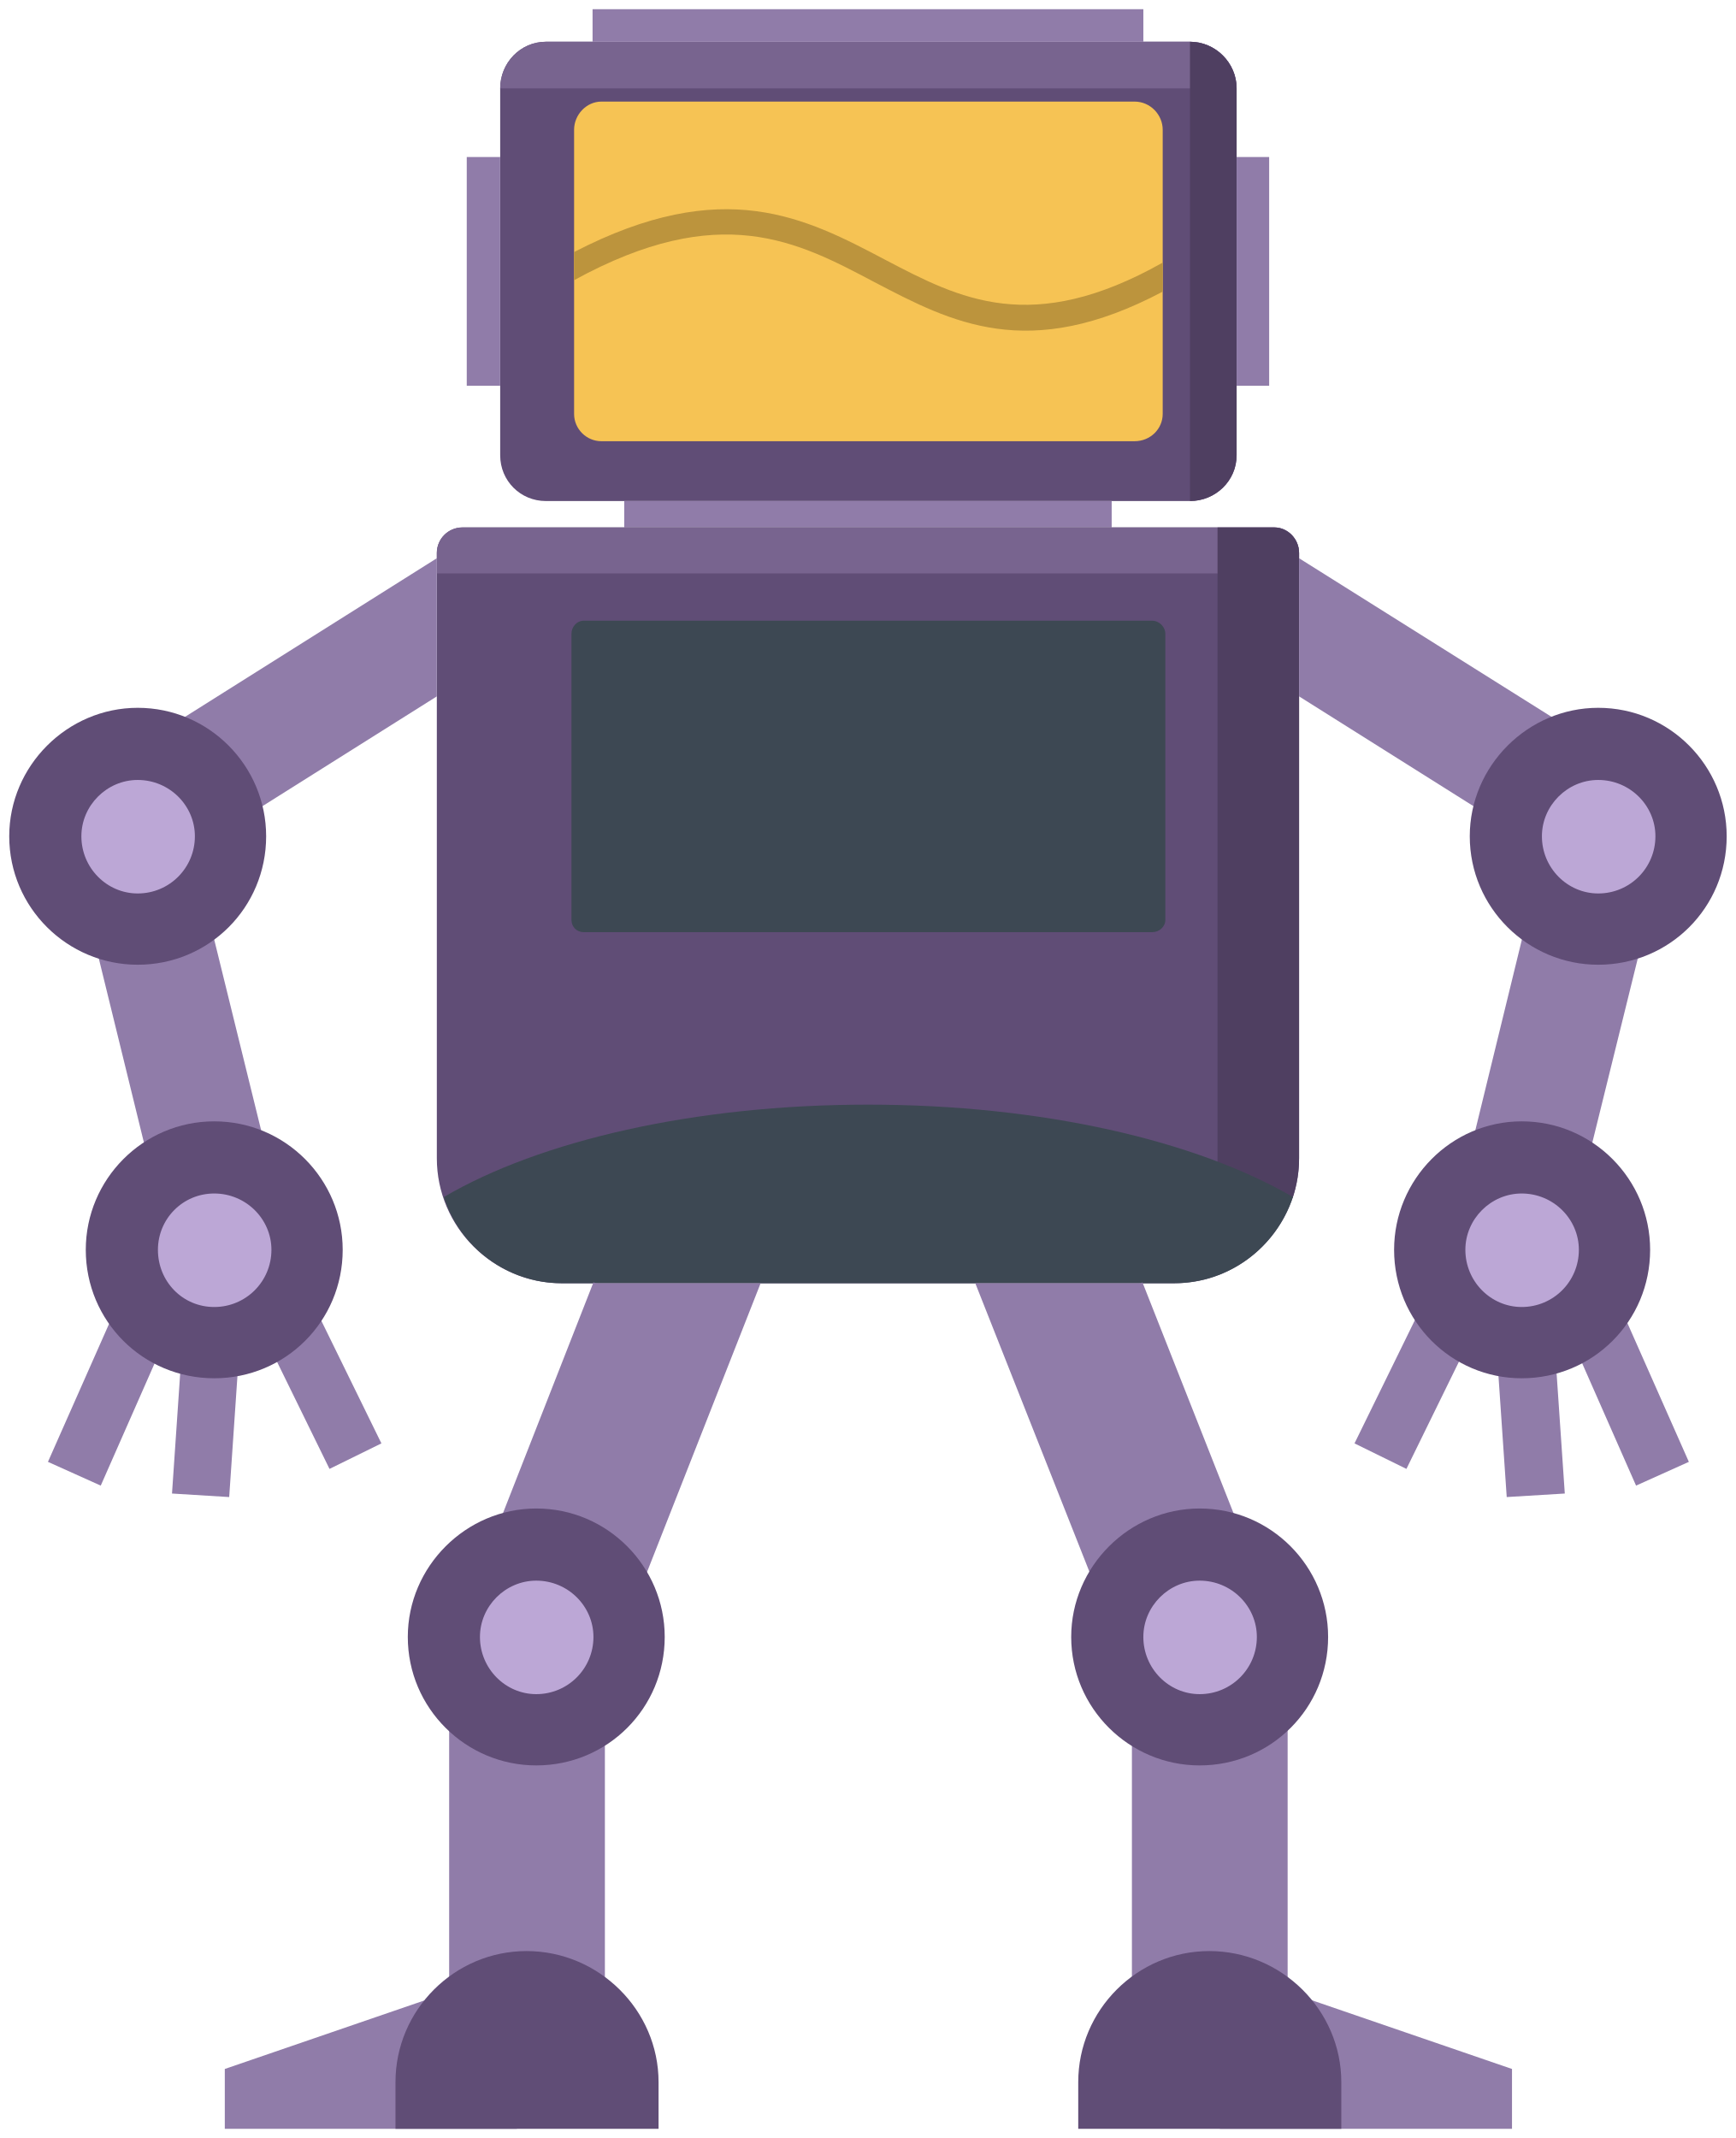
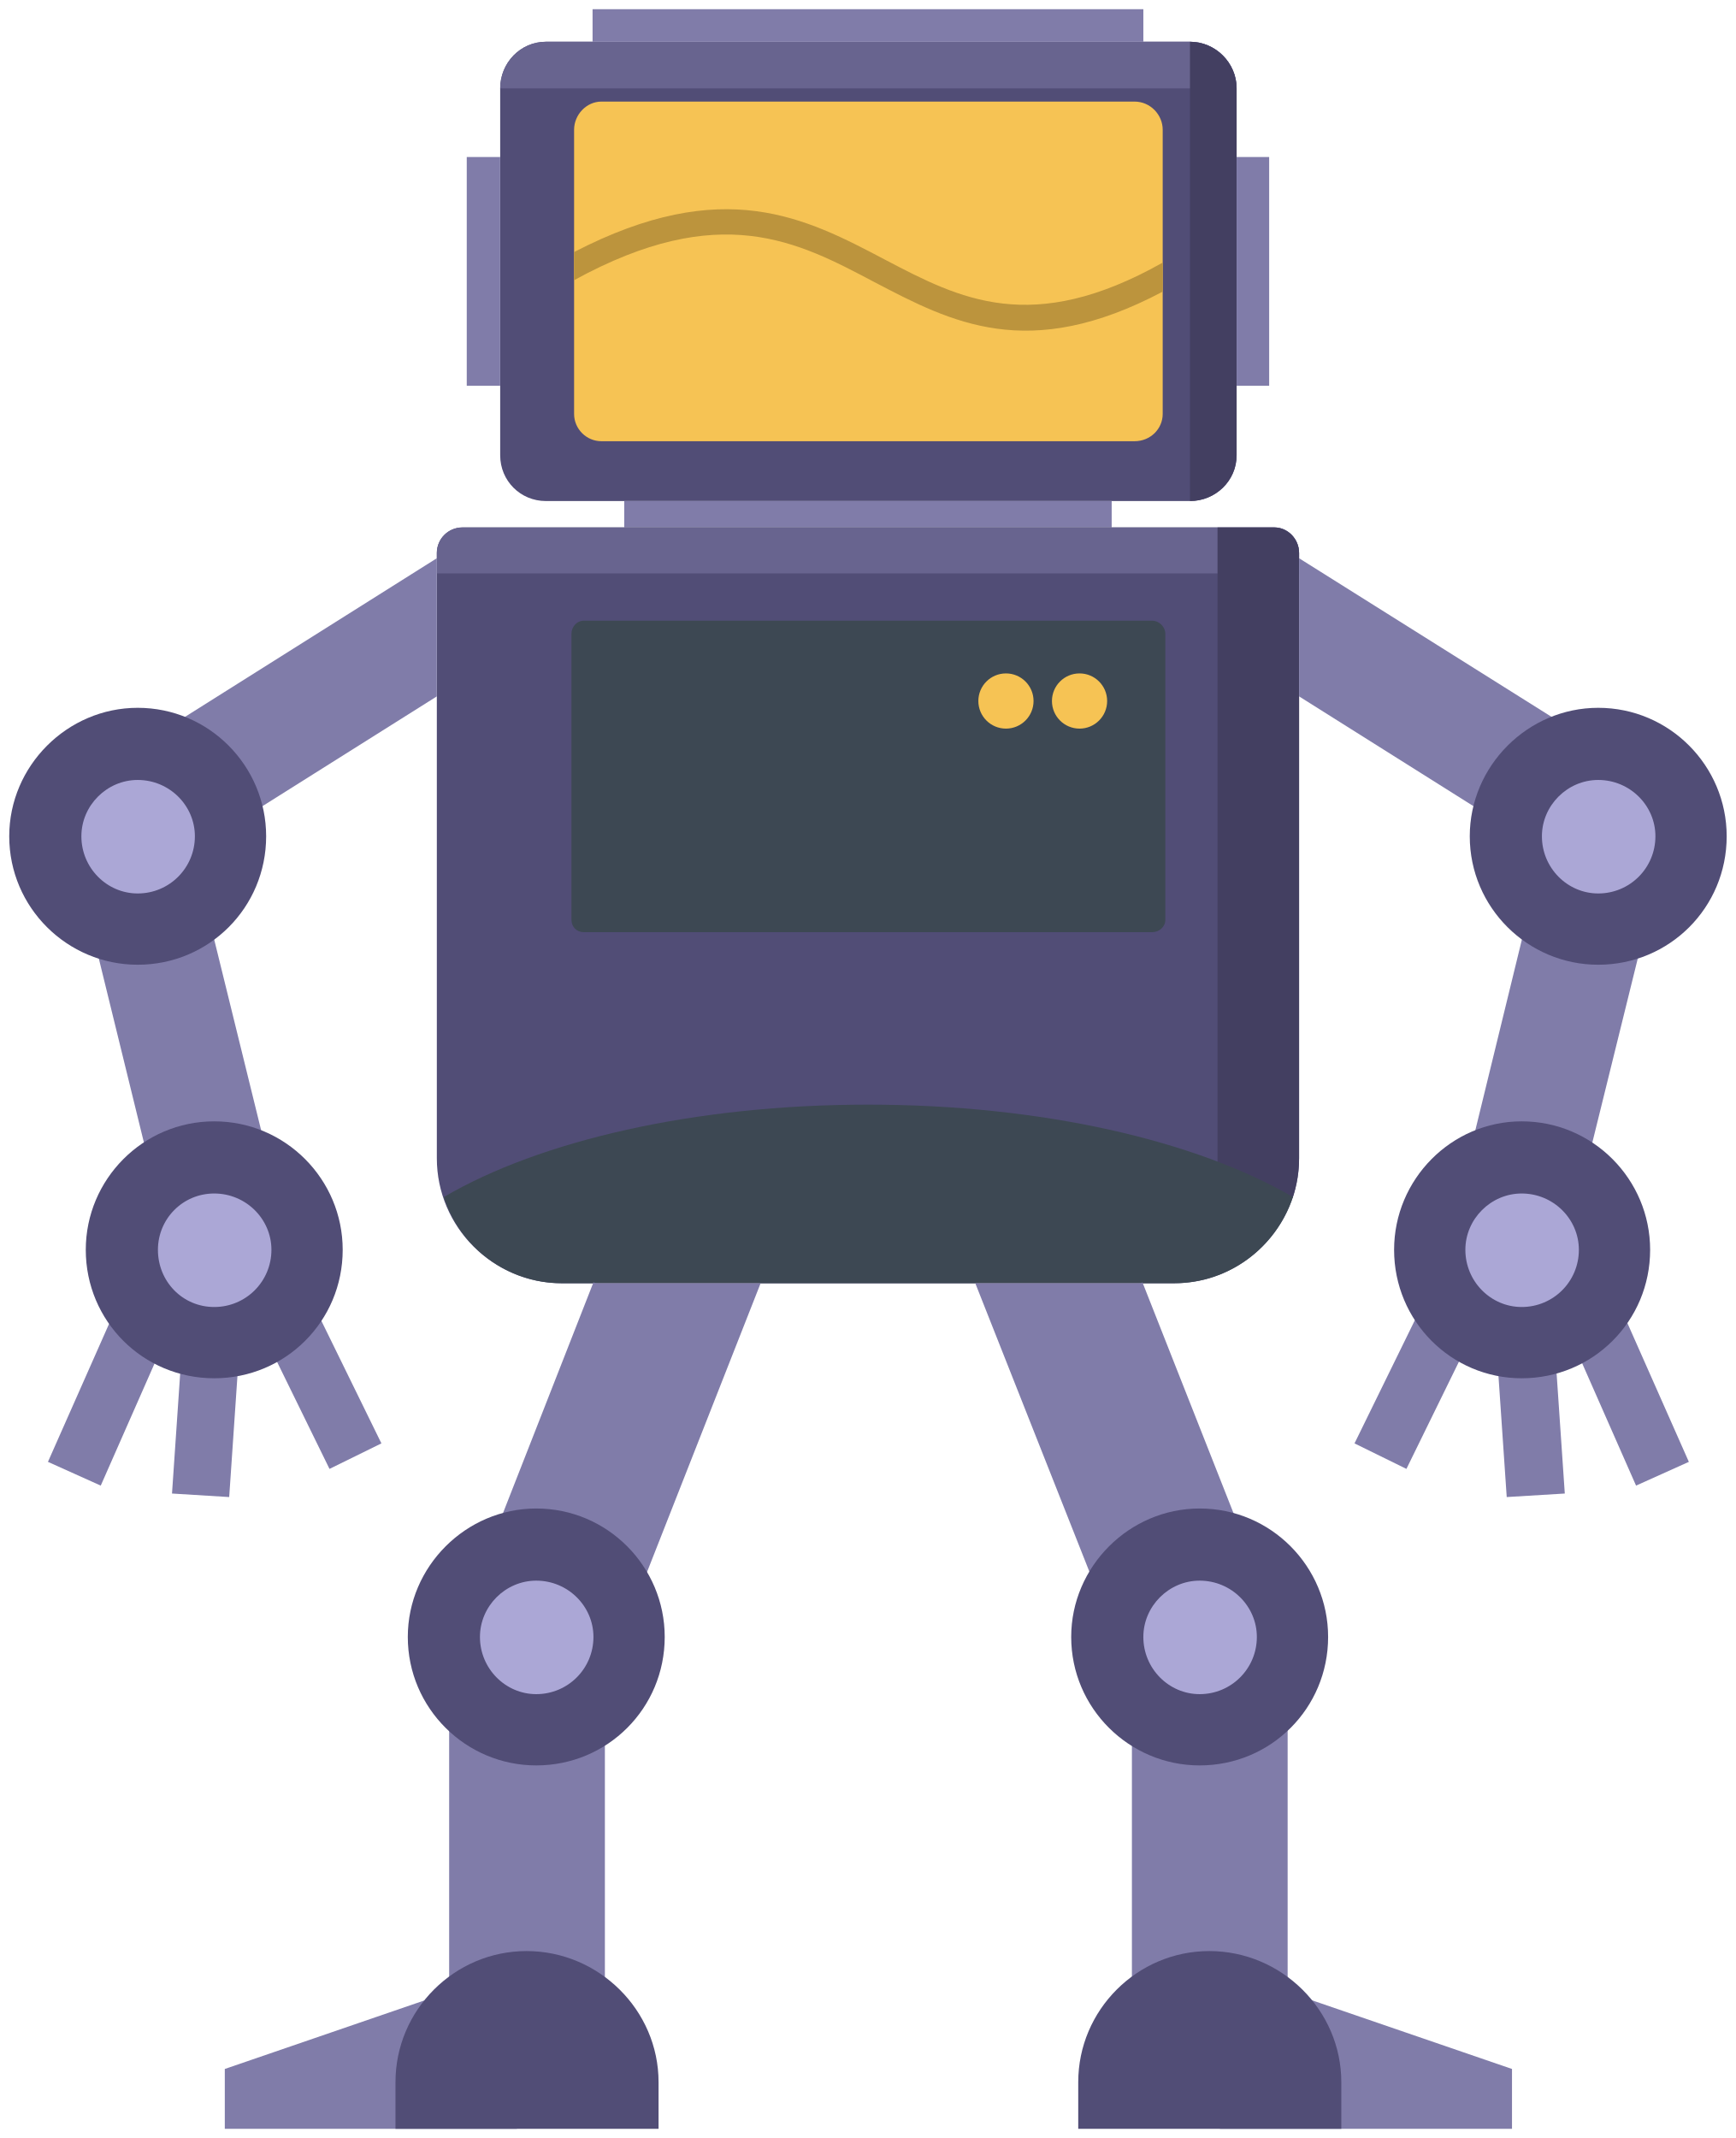
<svg xmlns="http://www.w3.org/2000/svg" width="377.4" height="464.8" viewBox="67.3 23.6 377.4 464.8" class="r07" data-idle="swell swell drift glow" data-work="claw claw drift swell">
  <style>
.r07[data-act=swell] .ub{animation:r07-lean 1.8s ease-in-out}
.r07[data-act=swell] .hl{animation:r07-cock 1.8s ease-in-out}
.r07[data-act=swell] .wave{animation:r07-swell 1.8s ease-in-out}
.r07[data-act=swell] .al,.r07[data-act=swell] .ar{animation:r07-hang 1.8s ease-in-out}
.r07[data-act=drift] .ub{animation:r07-sway 1.8s ease-in-out}
.r07[data-act=drift] .wave{animation:r07-drift 1.8s ease-in-out}
.r07[data-act=drift] .al,.r07[data-act=drift] .ar{animation:r07-counter 1.8s ease-in-out}
.r07[data-act=glow] .scr{animation:r07-glow 1.6s ease-in-out}
.r07[data-act=claw] .al{animation:r07-al 1.4s ease-in-out}
.r07[data-act=claw] .ar{animation:r07-ar 1.4s ease-in-out}
.r07[data-act=claw] .fp{animation:r07-fp 1.4s ease-in-out}
.r07[data-act=claw] .fn{animation:r07-fn 1.4s ease-in-out}
.r07[data-act=claw] .rc{animation-delay:.15s}
@keyframes r07-lean{0%,100%{transform:none}28%{transform:rotate(-2.5deg)}58%{transform:rotate(-2.2deg)}82%{transform:rotate(.6deg)}}
@keyframes r07-cock{0%,88%,100%{transform:none}30%{transform:rotate(-5deg)}58%{transform:rotate(-4deg)}}
@keyframes r07-swell{0%,100%{transform:none}32%{transform:scaleY(1.65)}60%{transform:scaleY(.72)}80%{transform:scaleY(1.12)}}
@keyframes r07-hang{0%,100%{transform:none}30%{transform:rotate(4deg)}62%{transform:rotate(-3deg)}85%{transform:rotate(1deg)}}
@keyframes r07-sway{0%,100%{transform:none}25%{transform:rotate(2.5deg)}55%{transform:rotate(-2deg)}80%{transform:rotate(.8deg)}}
@keyframes r07-drift{0%,100%{transform:none}28%{transform:translateX(24px)}58%{transform:translateX(-18px)}82%{transform:translateX(6px)}}
@keyframes r07-counter{0%,100%{transform:none}28%{transform:rotate(-8deg)}58%{transform:rotate(6deg)}82%{transform:rotate(-2.5deg)}}
@keyframes r07-glow{0%,100%{fill:#f6c354}35%,60%{fill:#fae1aa}}
@keyframes r07-al{0%,100%{transform:none}32%{transform:rotate(11deg)}62%{transform:rotate(-4deg)}84%{transform:rotate(1.5deg)}}
@keyframes r07-ar{0%,100%{transform:none}32%{transform:rotate(-11deg)}62%{transform:rotate(4deg)}84%{transform:rotate(-1.5deg)}}
@keyframes r07-fp{0%,100%{transform:none}32%{transform:rotate(18deg)}62%{transform:rotate(-6deg)}}
@keyframes r07-fn{0%,100%{transform:none}32%{transform:rotate(-18deg)}62%{transform:rotate(6deg)}}
</style>
  <g>
    <g clip-rule="evenodd" fill-rule="evenodd">
      <g class="ub" style="transform-origin:256px 379.5px">
        <g class="hl" style="transform-origin:308.985px 138.265px">
-           <path d="m185.991 32.677h140.018c5.548 0 10.138 4.591 10.138 10.138v79.765c0 5.547-4.591 9.947-10.138 9.947h-140.018c-5.548 0-9.947-4.4-9.947-9.947v-79.765c-.001-5.547 4.399-10.138 9.947-10.138z" fill="#604d76" />
-           <path d="M185.991 32.677h140.018c5.548 0 10.138 4.591 10.138 10.138H176.044c-.001-5.547 4.399-10.138 9.947-10.138Z" fill="#78648f" />
-           <path d="M326.009 32.677c5.548 0 10.138 4.591 10.138 10.138v79.765c0 5.547-4.591 9.947-10.138 9.947Z" fill="#4f3f61" />
+           <path d="m185.991 32.677h140.018c5.548 0 10.138 4.591 10.138 10.138v79.765c0 5.547-4.591 9.947-10.138 9.947h-140.018c-5.548 0-9.947-4.4-9.947-9.947v-79.765c-.001-5.547 4.399-10.138 9.947-10.138z" fill="#514d76" />
+           <path d="M185.991 32.677h140.018c5.548 0 10.138 4.591 10.138 10.138H176.044c-.001-5.547 4.399-10.138 9.947-10.138Z" fill="#68648f" />
+           <path d="M326.009 32.677c5.548 0 10.138 4.591 10.138 10.138v79.765c0 5.547-4.591 9.947-10.138 9.947Z" fill="#433f61" />
          <path class="scr" d="m198.041 45.685h115.917c3.443 0 6.121 2.869 6.121 6.121v61.784c0 3.252-2.678 5.93-6.121 5.93h-115.917c-3.252 0-5.93-2.678-5.93-5.93v-61.784c0-3.252 2.678-6.121 5.93-6.121z" fill="#f6c354" />
          <clipPath id="r07-screen">
            <path d="m198.041 45.685h115.917c3.443 0 6.121 2.869 6.121 6.121v61.784c0 3.252-2.678 5.93-6.121 5.93h-115.917c-3.252 0-5.93-2.678-5.93-5.93v-61.784c0-3.252 2.678-6.121 5.93-6.121z" />
          </clipPath>
          <g clip-path="url(#r07-screen)">
            <g class="wave" style="transform-origin:256px 82.6px">
              <path transform="translate(-127.967 -2.3)" d="m320.079 80.689v6.312c-29.266 15.494-45.908 6.695-62.74-2.104-16.642-8.799-33.474-17.789-65.227-.382v-6.121c32.518-16.833 50.307-7.46 67.714 1.721 16.067 8.417 31.752 16.642 60.253.574z" fill="#bc943d" />
              <path d="m320.079 80.689v6.312c-29.266 15.494-45.908 6.695-62.74-2.104-16.642-8.799-33.474-17.789-65.227-.382v-6.121c32.518-16.833 50.307-7.46 67.714 1.721 16.067 8.417 31.752 16.642 60.253.574z" fill="#bc943d" />
              <path transform="translate(127.967 2.3)" d="m320.079 80.689v6.312c-29.266 15.494-45.908 6.695-62.74-2.104-16.642-8.799-33.474-17.789-65.227-.382v-6.121c32.518-16.833 50.307-7.46 67.714 1.721 16.067 8.417 31.752 16.642 60.253.574z" fill="#bc943d" />
            </g>
          </g>
-           <path d="m168.775 57.735h7.269v49.734h-7.269z" fill="#907ca9" />
-           <path d="m336.147 57.735h7.077v49.734h-7.077z" fill="#907ca9" />
-           <path d="m196.128 25.6h119.743v7.077h-119.743z" fill="#907ca9" />
-           <path d="m203.014 132.527h105.971v5.738h-105.971z" fill="#907ca9" />
+           <path d="m168.775 57.735h7.269v49.734h-7.269z" fill="#807ca9" />
+           <path d="m336.147 57.735h7.077v49.734h-7.077z" fill="#807ca9" />
+           <path d="m196.128 25.6h119.743v7.077h-119.743z" fill="#807ca9" />
+           <path d="m203.014 132.527h105.971v5.738h-105.971z" fill="#807ca9" />
        </g>
-         <path d="m189.433 302.577h133.133c14.92 0 27.162-12.242 27.162-27.162v-131.602c0-3.06-2.486-5.547-5.356-5.547h-176.554c-3.061 0-5.547 2.487-5.547 5.547v131.602c0 14.92 12.242 27.162 27.162 27.162z" fill="#604d76" />
-         <path d="M167.818 138.266h176.554c2.87 0 5.356 2.487 5.356 5.547v4.453H162.271v-4.453c0-3.06 2.486-5.547 5.547-5.547Z" fill="#78648f" />
-         <path d="M332 138.266h12.372c2.87 0 5.356 2.487 5.356 5.547v131.602a27.162 27.162 0 0 1-1.388 8.585H332Z" fill="#4f3f61" />
+         <path d="m189.433 302.577h133.133c14.92 0 27.162-12.242 27.162-27.162v-131.602c0-3.06-2.486-5.547-5.356-5.547h-176.554c-3.061 0-5.547 2.487-5.547 5.547v131.602c0 14.92 12.242 27.162 27.162 27.162z" fill="#514d76" />
+         <path d="M167.818 138.266h176.554c2.87 0 5.356 2.487 5.356 5.547v4.453H162.271v-4.453c0-3.06 2.486-5.547 5.547-5.547Z" fill="#68648f" />
+         <path d="M332 138.266h12.372c2.87 0 5.356 2.487 5.356 5.547v131.602a27.162 27.162 0 0 1-1.388 8.585H332Z" fill="#433f61" />
        <path d="m189.433 302.577h133.133c12.051 0 22.189-7.843 25.823-18.746-21.041-12.242-54.515-20.085-92.389-20.085-37.683 0-71.348 7.843-92.198 20.085 3.442 10.903 13.772 18.746 25.631 18.746z" fill="#3d4853" />
      </g>
-       <path d="m116.172 486.4h63.506v-34.814l-63.506 21.807z" fill="#907ca9" />
+       <path d="m116.172 486.4h63.506v-34.814l-63.506 21.807z" fill="#807ca9" />
    </g>
    <g class="ub" style="transform-origin:256px 379.5px">
-       <path d="M232.663 302.577 202.21 380H165.899L166.097 379.472 196.319 302.385c.383.191.574.191.957.191h35.387z" fill="#907ca9" />
+       <path d="M232.663 302.577 202.21 380H165.899L166.097 379.472 196.319 302.385c.383.191.574.191.957.191h35.387z" fill="#807ca9" />
    </g>
-     <path d="M202.21 380 198.806 388.654V469.375H164.949V382.532L165.899 380Z" fill="#907ca9" />
-     <path clip-rule="evenodd" d="m183.886 351.546c15.494 0 27.927 12.625 27.927 27.927 0 15.493-12.434 27.927-27.927 27.927-15.303 0-27.927-12.434-27.927-27.927 0-15.303 12.624-27.927 27.927-27.927z" fill="#604d76" fill-rule="evenodd" />
-     <path clip-rule="evenodd" d="m183.886 367.231c6.886 0 12.433 5.548 12.433 12.242 0 6.886-5.547 12.433-12.433 12.433-6.695 0-12.242-5.547-12.242-12.433 0-6.695 5.547-12.242 12.242-12.242z" fill="#bca7d6" fill-rule="evenodd" />
-     <path clip-rule="evenodd" d="m210.475 486.4v-10.138c0-15.685-13.007-28.501-28.693-28.501-15.685 0-28.501 12.816-28.501 28.501v10.138z" fill="#604d76" fill-rule="evenodd" />
-     <path clip-rule="evenodd" d="m396.019 486.4h-63.506v-34.814l63.506 21.807z" fill="#907ca9" fill-rule="evenodd" />
+     <path d="M202.21 380 198.806 388.654V469.375H164.949V382.532L165.899 380Z" fill="#807ca9" />
+     <path clip-rule="evenodd" d="m183.886 351.546c15.494 0 27.927 12.625 27.927 27.927 0 15.493-12.434 27.927-27.927 27.927-15.303 0-27.927-12.434-27.927-27.927 0-15.303 12.624-27.927 27.927-27.927z" fill="#514d76" fill-rule="evenodd" />
+     <path clip-rule="evenodd" d="m183.886 367.231c6.886 0 12.433 5.548 12.433 12.242 0 6.886-5.547 12.433-12.433 12.433-6.695 0-12.242-5.547-12.242-12.433 0-6.695 5.547-12.242 12.242-12.242z" fill="#aba7d6" fill-rule="evenodd" />
+     <path clip-rule="evenodd" d="m210.475 486.4v-10.138c0-15.685-13.007-28.501-28.693-28.501-15.685 0-28.501 12.816-28.501 28.501v10.138z" fill="#514d76" fill-rule="evenodd" />
+     <path clip-rule="evenodd" d="m396.019 486.4h-63.506v-34.814l63.506 21.807z" fill="#807ca9" fill-rule="evenodd" />
    <g class="ub" style="transform-origin:256px 379.5px">
-       <path d="M279.336 302.577 309.961 380H346.291L346.093 379.472 315.679 302.385c-.191.191-.574.191-.765.191h-35.578z" fill="#907ca9" />
+       <path d="M279.336 302.577 309.961 380H346.291L346.093 379.472 315.679 302.385c-.191.191-.574.191-.765.191h-35.578z" fill="#807ca9" />
    </g>
-     <path d="M309.961 380 313.384 388.654V469.375H347.241V382.532L346.291 380Z" fill="#907ca9" />
-     <path clip-rule="evenodd" d="m328.113 351.546c-15.302 0-27.927 12.625-27.927 27.927 0 15.493 12.625 27.927 27.927 27.927 15.494 0 27.928-12.434 27.928-27.927 0-15.303-12.434-27.927-27.928-27.927z" fill="#604d76" fill-rule="evenodd" />
-     <path clip-rule="evenodd" d="m328.113 367.231c-6.695 0-12.242 5.548-12.242 12.242 0 6.886 5.547 12.433 12.242 12.433 6.886 0 12.434-5.547 12.434-12.433 0-6.695-5.548-12.242-12.434-12.242z" fill="#bca7d6" fill-rule="evenodd" />
-     <path clip-rule="evenodd" d="m301.716 486.4v-10.138c0-15.685 12.816-28.501 28.501-28.501 15.685 0 28.692 12.816 28.692 28.501v10.138z" fill="#604d76" fill-rule="evenodd" />
+     <path d="M309.961 380 313.384 388.654V469.375H347.241V382.532L346.291 380Z" fill="#807ca9" />
+     <path clip-rule="evenodd" d="m328.113 351.546c-15.302 0-27.927 12.625-27.927 27.927 0 15.493 12.625 27.927 27.927 27.927 15.494 0 27.928-12.434 27.928-27.927 0-15.303-12.434-27.927-27.928-27.927z" fill="#514d76" fill-rule="evenodd" />
+     <path clip-rule="evenodd" d="m328.113 367.231c-6.695 0-12.242 5.548-12.242 12.242 0 6.886 5.547 12.433 12.242 12.433 6.886 0 12.434-5.547 12.434-12.433 0-6.695-5.548-12.242-12.434-12.242z" fill="#aba7d6" fill-rule="evenodd" />
+     <path clip-rule="evenodd" d="m301.716 486.4v-10.138c0-15.685 12.816-28.501 28.501-28.501 15.685 0 28.692 12.816 28.692 28.501v10.138z" fill="#514d76" fill-rule="evenodd" />
    <g class="ub" style="transform-origin:256px 379.5px">
      <g class="al" style="transform-origin:97.235px 205.406px">
        <g class="fp" style="transform-origin:100.49px 305.45px">
-           <path clip-rule="evenodd" d="m94.748 302.96 11.477 4.973-17.024 38.639-11.477-5.165z" fill="#907ca9" fill-rule="evenodd" />
+           <path clip-rule="evenodd" d="m94.748 302.96 11.477 4.973-17.024 38.639-11.477-5.165z" fill="#807ca9" fill-rule="evenodd" />
        </g>
-         <path clip-rule="evenodd" d="m107.564 306.212 12.434.765-2.869 42.082-12.434-.766z" fill="#907ca9" fill-rule="evenodd" />
+         <path clip-rule="evenodd" d="m107.564 306.212 12.434.765-2.869 42.082-12.434-.766z" fill="#807ca9" fill-rule="evenodd" />
        <g class="fn" style="transform-origin:126.02px 302.29px">
-           <path clip-rule="evenodd" d="m120.38 305.064 11.286-5.547 18.554 37.874-11.285 5.547z" fill="#907ca9" fill-rule="evenodd" />
+           <path clip-rule="evenodd" d="m120.38 305.064 11.286-5.547 18.554 37.874-11.285 5.547z" fill="#807ca9" fill-rule="evenodd" />
        </g>
      </g>
-       <path d="M162.271 174.992 109.095 208.466 82.315 205.597 80.02 196.606 87.862 191.824 162.271 144.96Z" fill="#907ca9" />
+       <path d="M162.271 174.992 109.095 208.466 82.315 205.597 80.02 196.606 87.862 191.824 162.271 144.96Z" fill="#807ca9" />
      <g class="al" style="transform-origin:97.235px 205.406px">
-         <path d="M109.095 208.466 133.388 307.168 108.712 313.289 82.315 205.597Z" fill="#907ca9" />
+         <path d="M109.095 208.466 133.388 307.168 108.712 313.289 82.315 205.597Z" fill="#807ca9" />
      </g>
-       <path clip-rule="evenodd" d="m97.235 177.478c15.494 0 27.927 12.625 27.927 27.928 0 15.494-12.434 27.927-27.927 27.927-15.303 0-27.927-12.433-27.927-27.927 0-15.303 12.624-27.928 27.927-27.928z" fill="#604d76" fill-rule="evenodd" />
-       <path clip-rule="evenodd" d="m97.235 193.163c6.886 0 12.434 5.548 12.434 12.242 0 6.886-5.547 12.434-12.434 12.434-6.695 0-12.242-5.548-12.242-12.434 0-6.694 5.547-12.242 12.242-12.242z" fill="#bca7d6" fill-rule="evenodd" />
+       <path clip-rule="evenodd" d="m97.235 177.478c15.494 0 27.927 12.625 27.927 27.928 0 15.494-12.434 27.927-27.927 27.927-15.303 0-27.927-12.433-27.927-27.927 0-15.303 12.624-27.928 27.927-27.928z" fill="#514d76" fill-rule="evenodd" />
+       <path clip-rule="evenodd" d="m97.235 193.163c6.886 0 12.434 5.548 12.434 12.242 0 6.886-5.547 12.434-12.434 12.434-6.695 0-12.242-5.548-12.242-12.434 0-6.694 5.547-12.242 12.242-12.242z" fill="#aba7d6" fill-rule="evenodd" />
      <g class="al" style="transform-origin:97.235px 205.406px">
-         <path clip-rule="evenodd" d="m113.876 267.381c15.494 0 27.928 12.624 27.928 27.927 0 15.494-12.434 27.928-27.928 27.928-15.493 0-27.927-12.434-27.927-27.928.001-15.302 12.434-27.927 27.927-27.927z" fill="#604d76" fill-rule="evenodd" />
-         <path clip-rule="evenodd" d="m113.876 283.066c6.887 0 12.434 5.547 12.434 12.242 0 6.886-5.547 12.434-12.434 12.434-6.886 0-12.242-5.547-12.242-12.434.001-6.695 5.356-12.242 12.242-12.242z" fill="#bca7d6" fill-rule="evenodd" />
+         <path clip-rule="evenodd" d="m113.876 267.381c15.494 0 27.928 12.624 27.928 27.927 0 15.494-12.434 27.928-27.928 27.928-15.493 0-27.927-12.434-27.927-27.928.001-15.302 12.434-27.927 27.927-27.927z" fill="#514d76" fill-rule="evenodd" />
+         <path clip-rule="evenodd" d="m113.876 283.066c6.887 0 12.434 5.547 12.434 12.242 0 6.886-5.547 12.434-12.434 12.434-6.886 0-12.242-5.547-12.242-12.434.001-6.695 5.356-12.242 12.242-12.242z" fill="#aba7d6" fill-rule="evenodd" />
      </g>
      <path clip-rule="evenodd" d="m194.216 158.541h123.568c1.53 0 2.869 1.338 2.869 2.869v62.167c0 1.53-1.339 2.678-2.869 2.678h-123.568c-1.53 0-2.678-1.148-2.678-2.678v-62.167c-.001-1.53 1.147-2.869 2.678-2.869z" fill="#3d4853" fill-rule="evenodd" />
+       <circle cx="286" cy="176" r="6" fill="#f6c354" />
+       <circle cx="302" cy="176" r="6" fill="#f6c354" />
      <g class="ar rc" style="transform-origin:414.764px 205.406px">
        <g class="fn rc" style="transform-origin:411.7px 305.45px">
-           <path clip-rule="evenodd" d="m417.443 302.96-11.478 4.973 17.025 38.639 11.477-5.165z" fill="#907ca9" fill-rule="evenodd" />
+           <path clip-rule="evenodd" d="m417.443 302.96-11.478 4.973 17.025 38.639 11.477-5.165z" fill="#807ca9" fill-rule="evenodd" />
        </g>
-         <path clip-rule="evenodd" d="m404.626 306.212-12.624.765 2.869 42.082 12.625-.766z" fill="#907ca9" fill-rule="evenodd" />
+         <path clip-rule="evenodd" d="m404.626 306.212-12.624.765 2.869 42.082 12.625-.766z" fill="#807ca9" fill-rule="evenodd" />
        <g class="fp rc" style="transform-origin:385.98px 302.29px">
-           <path clip-rule="evenodd" d="m391.619 305.064-11.286-5.547-18.554 37.874 11.286 5.547z" fill="#907ca9" fill-rule="evenodd" />
+           <path clip-rule="evenodd" d="m391.619 305.064-11.286-5.547-18.554 37.874 11.286 5.547z" fill="#807ca9" fill-rule="evenodd" />
        </g>
      </g>
-       <path d="M349.728 174.992 402.905 208.466 429.875 205.597 431.98 196.606 424.329 191.824 349.728 144.96Z" fill="#907ca9" />
+       <path d="M349.728 174.992 402.905 208.466 429.875 205.597 431.98 196.606 424.329 191.824 349.728 144.96Z" fill="#807ca9" />
      <g class="ar rc" style="transform-origin:414.764px 205.406px">
-         <path d="M402.905 208.466 378.803 307.168 403.287 313.289 429.875 205.597Z" fill="#907ca9" />
+         <path d="M402.905 208.466 378.803 307.168 403.287 313.289 429.875 205.597Z" fill="#807ca9" />
      </g>
-       <path clip-rule="evenodd" d="m414.764 177.478c-15.303 0-27.927 12.625-27.927 27.928 0 15.494 12.625 27.927 27.927 27.927 15.494 0 27.928-12.433 27.928-27.927 0-15.303-12.434-27.928-27.928-27.928z" fill="#604d76" fill-rule="evenodd" />
-       <path clip-rule="evenodd" d="m414.764 193.163c-6.695 0-12.242 5.548-12.242 12.242 0 6.886 5.548 12.434 12.242 12.434 6.886 0 12.434-5.548 12.434-12.434 0-6.694-5.548-12.242-12.434-12.242z" fill="#bca7d6" fill-rule="evenodd" />
+       <path clip-rule="evenodd" d="m414.764 177.478c-15.303 0-27.927 12.625-27.927 27.928 0 15.494 12.625 27.927 27.927 27.927 15.494 0 27.928-12.433 27.928-27.927 0-15.303-12.434-27.928-27.928-27.928z" fill="#514d76" fill-rule="evenodd" />
+       <path clip-rule="evenodd" d="m414.764 193.163c-6.695 0-12.242 5.548-12.242 12.242 0 6.886 5.548 12.434 12.242 12.434 6.886 0 12.434-5.548 12.434-12.434 0-6.694-5.548-12.242-12.434-12.242z" fill="#aba7d6" fill-rule="evenodd" />
      <g class="ar rc" style="transform-origin:414.764px 205.406px">
-         <path clip-rule="evenodd" d="m398.122 267.381c-15.302 0-27.736 12.624-27.736 27.927 0 15.494 12.434 27.928 27.736 27.928 15.494 0 27.927-12.434 27.927-27.928.001-15.302-12.433-27.927-27.927-27.927z" fill="#604d76" fill-rule="evenodd" />
-         <path clip-rule="evenodd" d="m398.122 283.066c-6.695 0-12.242 5.547-12.242 12.242 0 6.886 5.547 12.434 12.242 12.434 6.887 0 12.434-5.547 12.434-12.434 0-6.695-5.547-12.242-12.434-12.242z" fill="#bca7d6" fill-rule="evenodd" />
+         <path clip-rule="evenodd" d="m398.122 267.381c-15.302 0-27.736 12.624-27.736 27.927 0 15.494 12.434 27.928 27.736 27.928 15.494 0 27.927-12.434 27.927-27.928.001-15.302-12.433-27.927-27.927-27.927z" fill="#514d76" fill-rule="evenodd" />
+         <path clip-rule="evenodd" d="m398.122 283.066c-6.695 0-12.242 5.547-12.242 12.242 0 6.886 5.547 12.434 12.242 12.434 6.887 0 12.434-5.547 12.434-12.434 0-6.695-5.547-12.242-12.434-12.242z" fill="#aba7d6" fill-rule="evenodd" />
      </g>
    </g>
  </g>
</svg>
